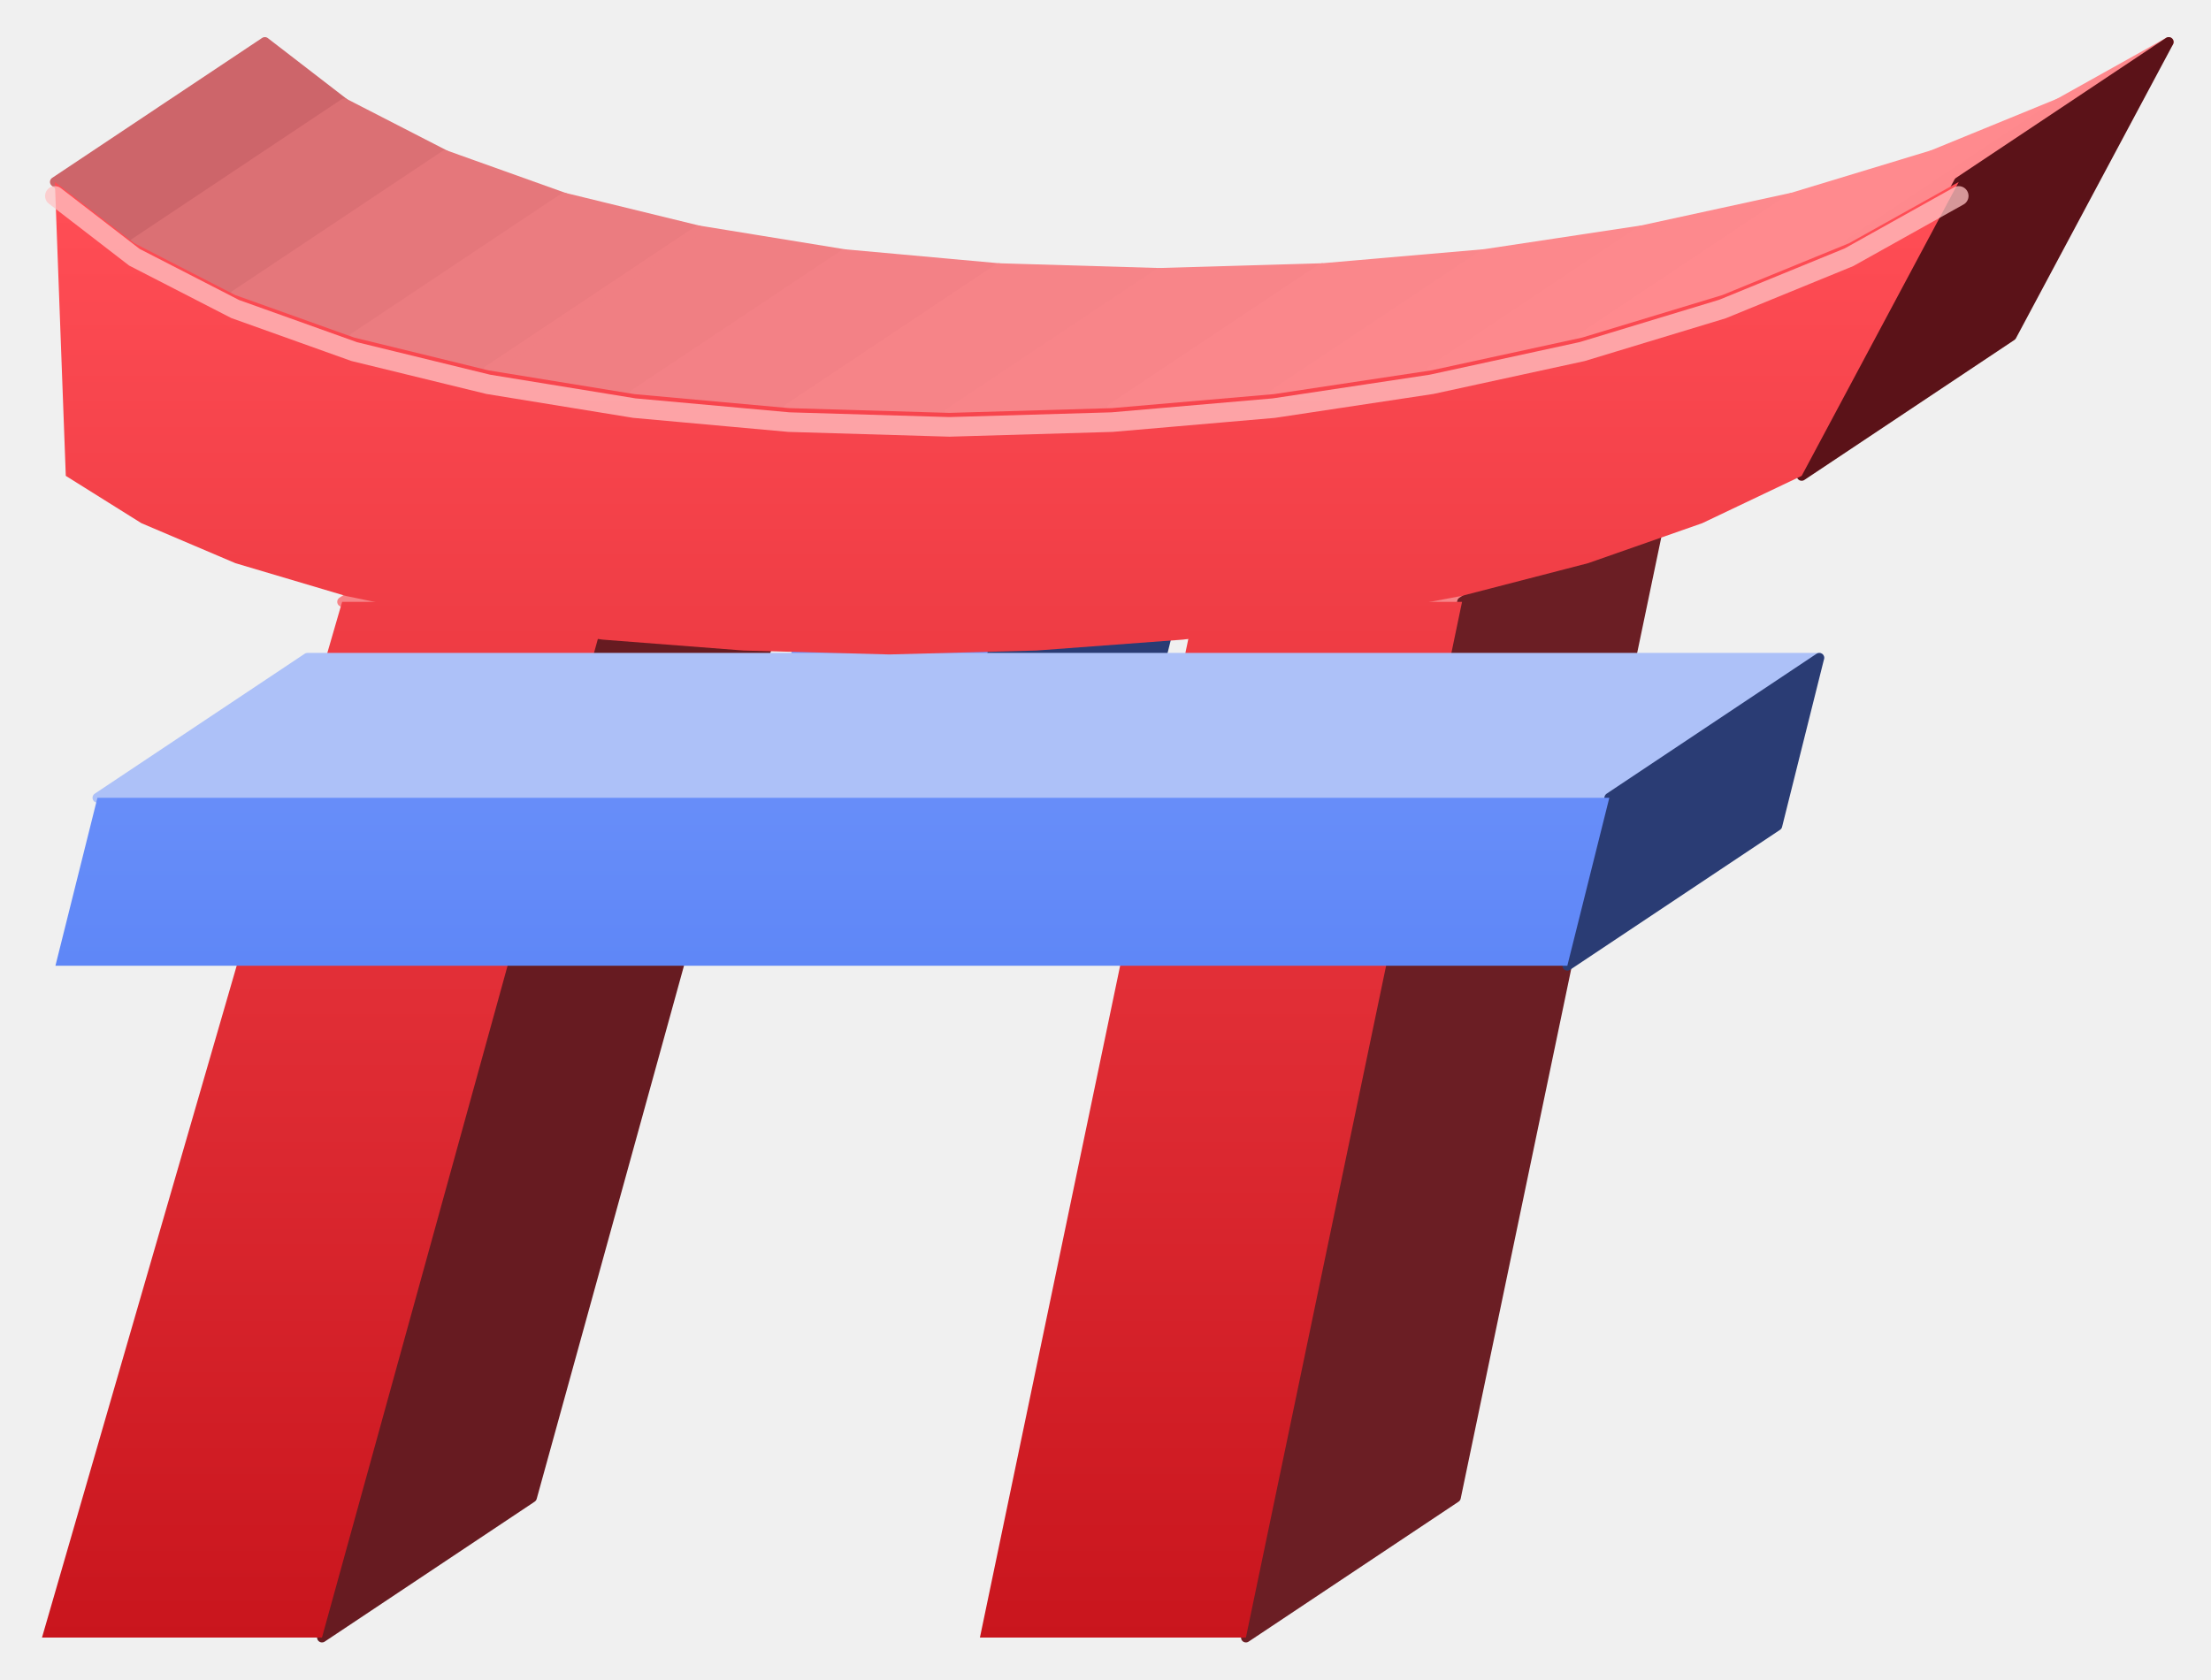
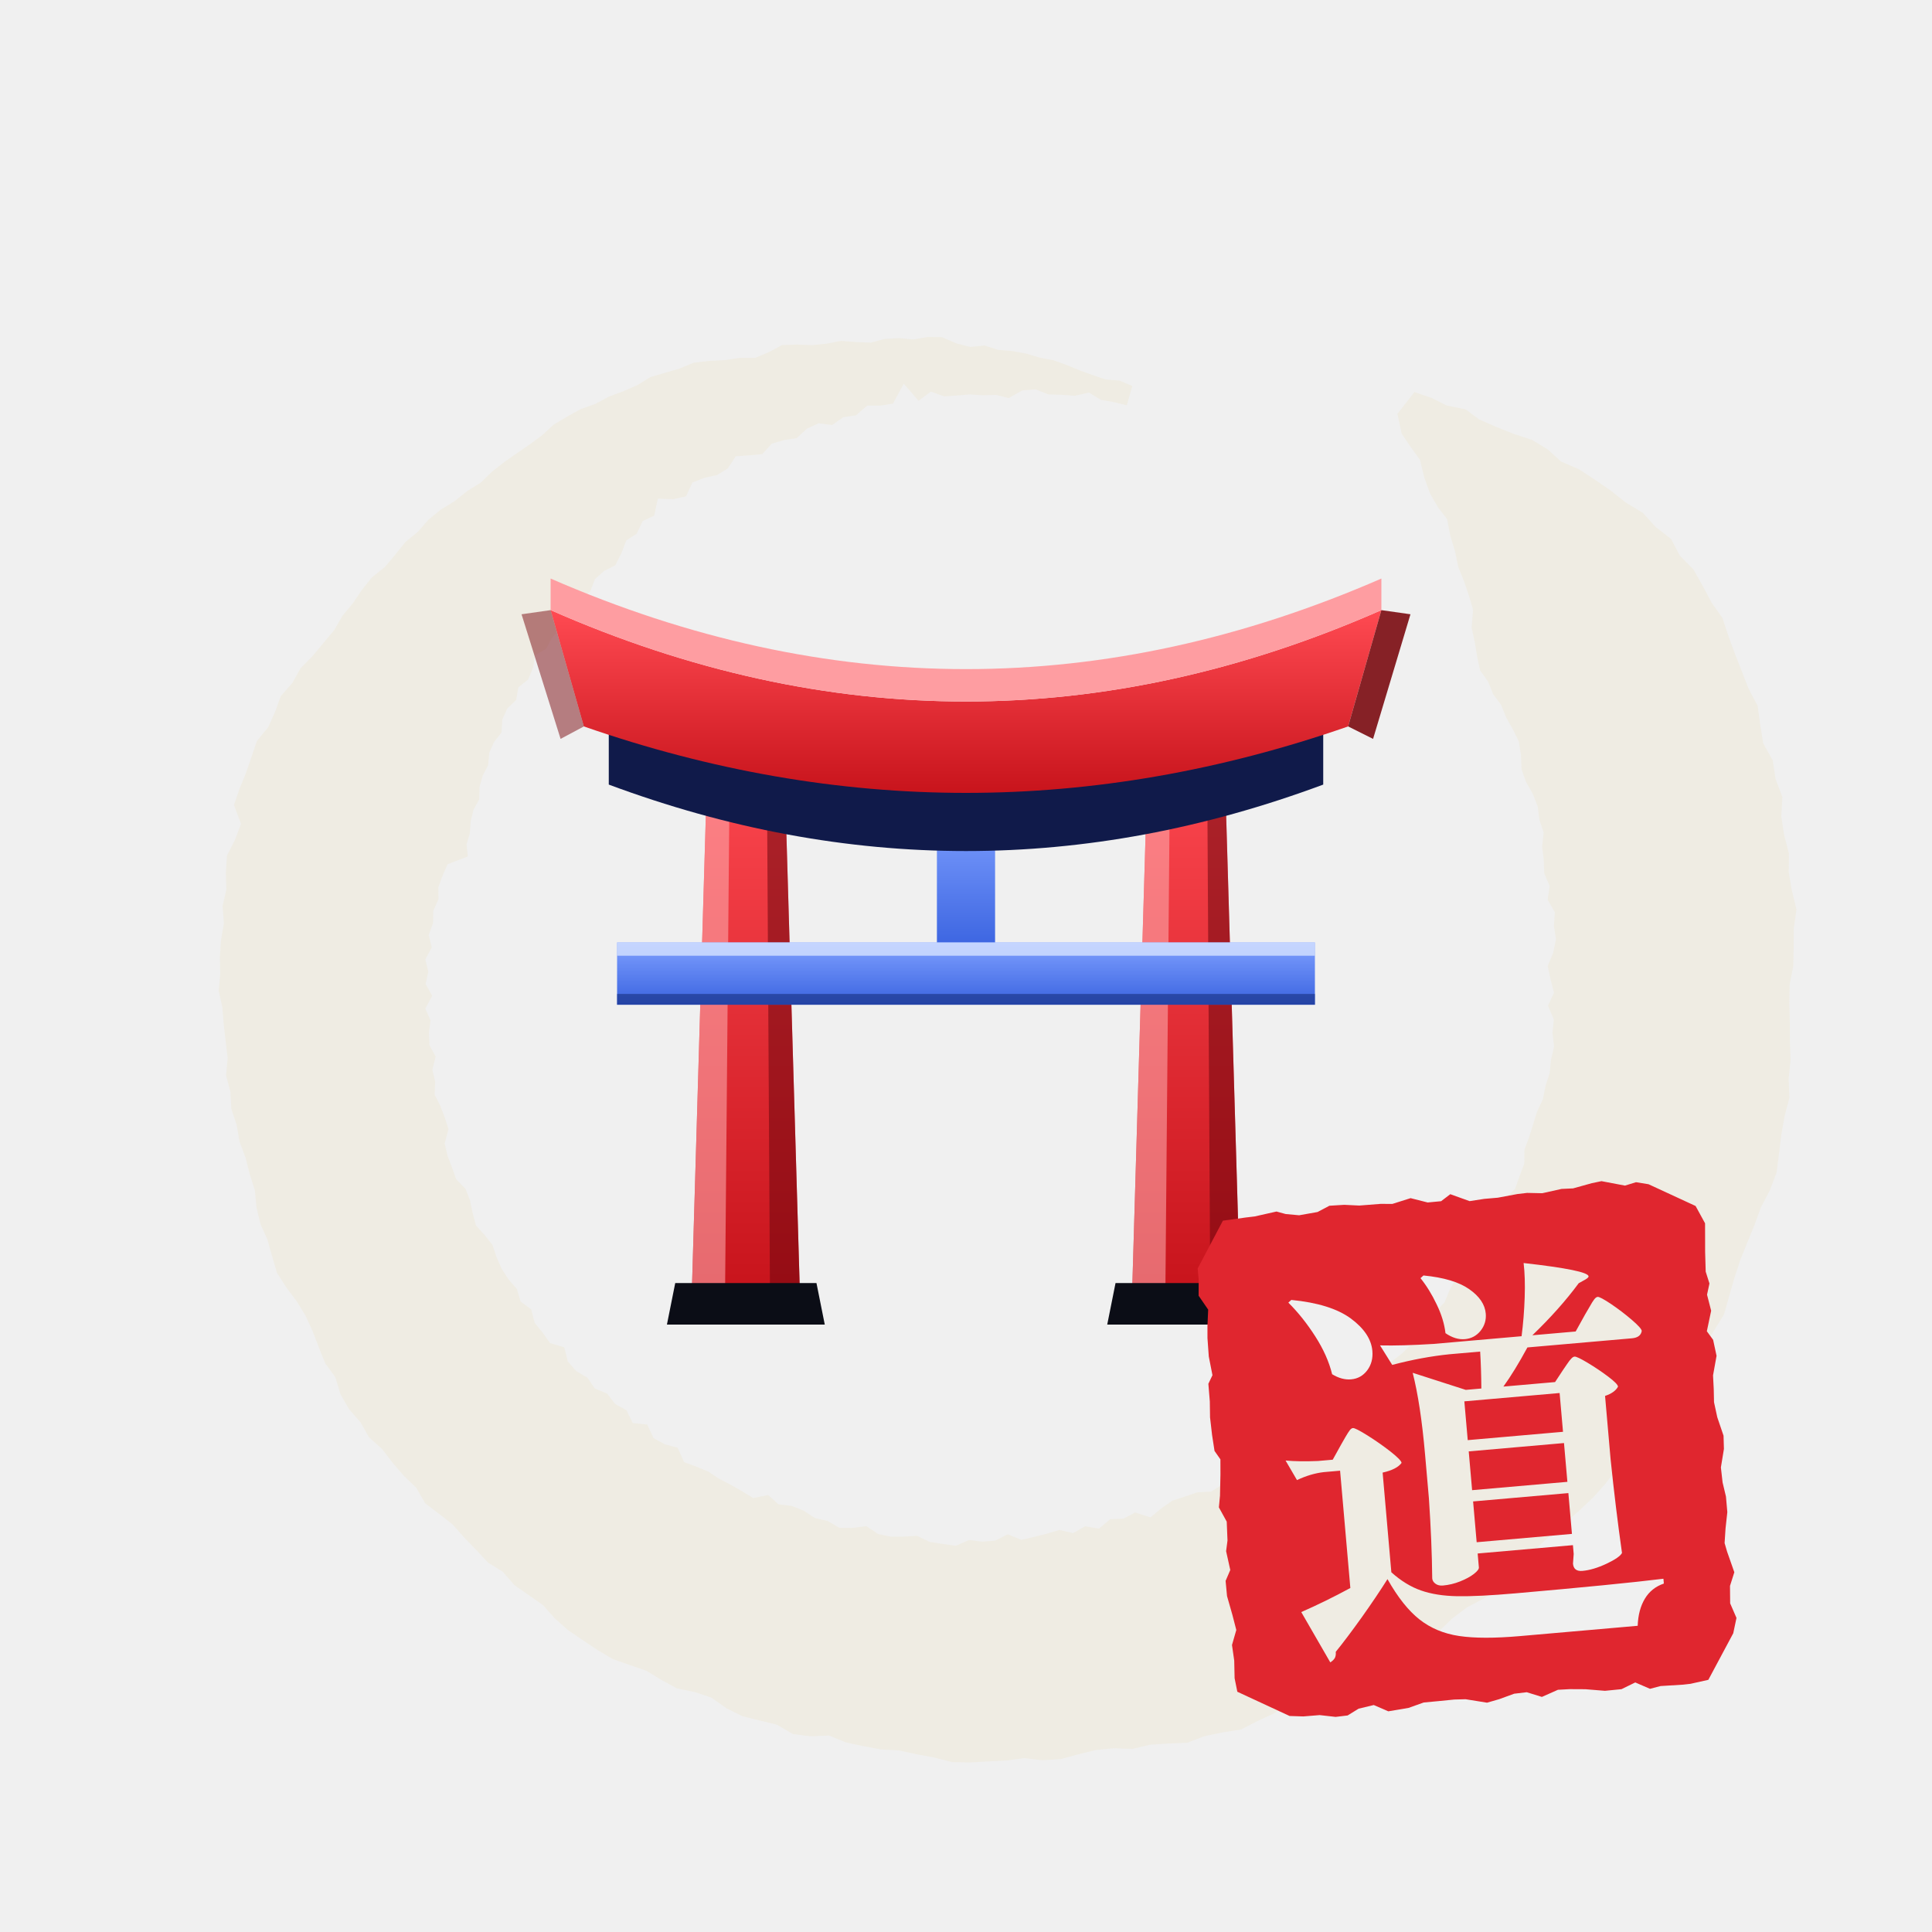
- <svg xmlns="http://www.w3.org/2000/svg" viewBox="9.25 2.5 78.97 60" role="img" aria-label="bDojoX">
-   <defs>
-     <linearGradient id="mred" gradientUnits="userSpaceOnUse" x1="0" y1="10" x2="0" y2="62">
-       <stop offset="0" stop-color="#ff4d55" />
-       <stop offset="1" stop-color="#c8141c" />
-     </linearGradient>
-     <linearGradient id="mblue" gradientUnits="userSpaceOnUse" x1="0" y1="10" x2="0" y2="62">
-       <stop offset="0" stop-color="#86a5ff" />
-       <stop offset="1" stop-color="#3a6bf0" />
-     </linearGradient>
-     <linearGradient id="mmono" gradientUnits="userSpaceOnUse" x1="0" y1="10" x2="0" y2="62">
-       <stop offset="0" stop-color="#ffffff" />
-       <stop offset="1" stop-color="#f2f2f2" />
-     </linearGradient>
-   </defs>
-   <path d="M21.47 24L30.97 24L38.47 19L28.97 19Z" fill="#f78488" stroke="#f78488" stroke-width=".35" stroke-linejoin="round" />
-   <path d="M30.97 24L20.75 61L28.25 56L38.47 19Z" fill="#671b21" stroke="#671b21" stroke-width=".35" stroke-linejoin="round" />
-   <path d="M21.47 24L30.97 24L20.75 61L10.75 61Z" fill="url(#mred)" />
-   <path d="M51.97 24L61.47 24L68.97 19L59.47 19Z" fill="#f78488" stroke="#f78488" stroke-width=".35" stroke-linejoin="round" />
-   <path d="M61.47 24L53.75 61L61.25 56L68.97 19Z" fill="#6b1e24" stroke="#6b1e24" stroke-width=".35" stroke-linejoin="round" />
-   <path d="M51.97 24L61.47 24L53.75 61L44.25 61Z" fill="url(#mred)" />
-   <path d="M38.22 23L45.22 23L52.72 18L45.72 18Z" fill="#adc1f8" stroke="#adc1f8" stroke-width=".35" stroke-linejoin="round" />
-   <path d="M45.22 23L42.98 32L50.48 27L52.72 18Z" fill="#2a3c74" stroke="#2a3c74" stroke-width=".35" stroke-linejoin="round" />
-   <path d="M38.22 23L45.22 23L42.98 32L35.98 32Z" fill="url(#mblue)" />
-   <path d="M12.73 31L66.73 31L74.23 26L20.23 26Z" fill="#adc1f8" stroke="#adc1f8" stroke-width=".35" stroke-linejoin="round" />
-   <path d="M66.73 31L65.23 37L72.73 32L74.23 26Z" fill="#2a3c74" stroke="#2a3c74" stroke-width=".35" stroke-linejoin="round" />
-   <path d="M12.73 31L66.73 31L65.23 37L11.23 37Z" fill="url(#mblue)" />
-   <path d="M11.21 9L14.05 11.19L21.55 6.19L18.71 4Z" fill="#cd656a" stroke="#cd656a" stroke-width=".35" stroke-linejoin="round" />
-   <path d="M14.05 11.19L17.65 13.04L25.15 8.04L21.55 6.19Z" fill="#db7074" stroke="#db7074" stroke-width=".35" stroke-linejoin="round" />
-   <path d="M17.65 13.04L21.9 14.56L29.4 9.56L25.15 8.04Z" fill="#e5777b" stroke="#e5777b" stroke-width=".35" stroke-linejoin="round" />
-   <path d="M21.9 14.56L26.69 15.73L34.19 10.73L29.4 9.56Z" fill="#eb7c80" stroke="#eb7c80" stroke-width=".35" stroke-linejoin="round" />
-   <path d="M26.69 15.73L31.91 16.58L39.41 11.58L34.19 10.73Z" fill="#f07f83" stroke="#f07f83" stroke-width=".35" stroke-linejoin="round" />
-   <path d="M31.91 16.58L37.43 17.08L44.93 12.08L39.41 11.58Z" fill="#f38186" stroke="#f38186" stroke-width=".35" stroke-linejoin="round" />
-   <path d="M37.43 17.08L43.16 17.25L50.66 12.25L44.93 12.08Z" fill="#f68488" stroke="#f68488" stroke-width=".35" stroke-linejoin="round" />
-   <path d="M43.16 17.25L48.97 17.08L56.47 12.08L50.66 12.25Z" fill="#f88589" stroke="#f88589" stroke-width=".35" stroke-linejoin="round" />
-   <path d="M48.97 17.08L54.75 16.58L62.25 11.58L56.47 12.08Z" fill="#fa878b" stroke="#fa878b" stroke-width=".35" stroke-linejoin="round" />
-   <path d="M54.75 16.58L60.38 15.73L67.88 10.73L62.25 11.58Z" fill="#fc888c" stroke="#fc888c" stroke-width=".35" stroke-linejoin="round" />
-   <path d="M60.38 15.73L65.76 14.56L73.26 9.56L67.88 10.73Z" fill="#fd898d" stroke="#fd898d" stroke-width=".35" stroke-linejoin="round" />
-   <path d="M65.76 14.56L70.77 13.04L78.27 8.04L73.26 9.56Z" fill="#ff8a8e" stroke="#ff8a8e" stroke-width=".35" stroke-linejoin="round" />
-   <path d="M70.77 13.04L75.29 11.19L82.79 6.19L78.27 8.04Z" fill="#ff8a8e" stroke="#ff8a8e" stroke-width=".35" stroke-linejoin="round" />
-   <path d="M75.29 11.19L79.21 9L86.71 4L82.79 6.19Z" fill="#fe898d" stroke="#fe898d" stroke-width=".35" stroke-linejoin="round" />
-   <path d="M79.21 9L73.6 19.5L81.1 14.5L86.71 4Z" fill="#5b1218" stroke="#5b1218" stroke-width=".35" stroke-linejoin="round" />
-   <path d="M11.21 9L14.05 11.19L17.65 13.04L21.9 14.56L26.69 15.73L31.91 16.58L37.43 17.08L43.16 17.25L48.97 17.08L54.75 16.58L60.38 15.73L65.76 14.56L70.77 13.04L75.29 11.19L79.21 9L73.6 19.5L70.05 21.19L65.97 22.62L61.45 23.79L56.6 24.7L51.5 25.35L46.27 25.74L41.01 25.88L35.81 25.74L30.77 25.35L26 24.7L21.6 23.79L17.66 22.62L14.3 21.19L11.6 19.5Z" fill="url(#mred)" />
-   <path d="M11.21 9.5L14.05 11.69L17.65 13.54L21.9 15.06L26.69 16.23L31.91 17.08L37.43 17.58L43.16 17.75L48.97 17.58L54.75 17.08L60.38 16.23L65.76 15.06L70.77 13.54L75.29 11.69L79.21 9.5" fill="none" stroke="#ffc2c4" stroke-opacity=".75" stroke-width=".7" stroke-linecap="round" />
+ <svg xmlns="http://www.w3.org/2000/svg" viewBox="0 0 200 200" width="200" height="200" role="img" aria-label="bDojoX">
+   <path d="M146.42 40.59L148.15 41.17L149.74 41.97L151.71 42.37L153.13 43.42L154.85 44.18L156.66 44.9L158.6 45.54L160.23 46.53L161.59 47.77L163.48 48.59L165.12 49.67L166.75 50.79L168.28 52.01L170.07 53.09L171.37 54.53L172.99 55.8L173.89 57.51L175.3 58.95L176.26 60.64L177.17 62.36L178.31 63.98L178.93 65.85L179.6 67.68L180.31 69.49L181.02 71.31L181.95 73.06L182.22 75.02L182.53 76.96L183.51 78.71L183.81 80.65L184.51 82.5L184.4 84.51L184.69 86.43L185.19 88.33L185.17 90.3L185.5 92.22L185.97 94.14L185.69 96.11L185.68 98.06L185.64 100L185.26 101.93L185.23 103.87L185.28 105.81L185.29 107.76L185.36 109.73L185.16 111.67L185.24 113.65L184.74 115.55L184.4 117.48L184.16 119.43L183.91 121.39L183.21 123.23L182.28 125L181.62 126.83L180.87 128.64L180.15 130.45L179.54 132.3L179 134.19L178.46 136.09L177.42 137.76L176.4 139.43L175.46 141.14L174.31 142.73L172.91 144.15L172.03 145.89L170.64 147.29L169.84 149.08L168.53 150.52L167.36 152.06L166.19 153.6L164.9 155.04L163.49 156.37L162.02 157.63L160.56 158.89L159.14 160.19L157.97 161.73L156.62 163.1L155.23 164.44L153.6 165.48L151.87 166.39L150.34 167.54L148.95 168.88L147.01 169.43L145.56 170.7L143.8 171.47L141.95 172.08L140.26 172.93L138.57 173.77L136.82 174.49L135.26 175.61L133.48 176.27L131.89 177.37L130.16 178.17L128.46 179.04L126.55 179.34L124.68 179.73L122.91 180.41L120.97 180.49L119.05 180.61L117.23 181.05L115.3 180.98L113.44 181.16L111.62 181.61L109.79 182.1L107.92 182.22L106.02 182L104.17 182.25L102.3 182.34L100.43 182.45L98.56 182.41L96.71 181.94L94.87 181.6L93.04 181.2L91.19 181.1L89.37 180.76L87.56 180.37L85.81 179.66L83.92 179.74L82.08 179.51L80.42 178.54L78.63 178.1L76.85 177.66L75.19 176.83L73.63 175.73L71.9 175.16L70.09 174.79L68.48 173.91L66.91 172.96L65.18 172.36L63.44 171.75L61.87 170.82L60.35 169.8L58.84 168.78L57.46 167.56L56.21 166.16L54.74 165.13L53.26 164.1L52.05 162.71L50.52 161.76L49.29 160.44L48.04 159.15L46.85 157.8L45.43 156.7L44.01 155.61L43.09 154.01L41.8 152.77L40.64 151.42L39.55 150L38.21 148.8L37.32 147.23L36.14 145.89L35.25 144.34L34.71 142.56L33.67 141.13L33 139.47L32.36 137.8L31.63 136.2L30.71 134.7L29.63 133.26L28.67 131.76L28.17 130.05L27.69 128.34L26.97 126.73L26.55 125L26.38 123.21L25.85 121.54L25.42 119.84L24.8 118.19L24.5 116.46L23.95 114.78L23.85 113.02L23.4 111.31L23.57 109.52L23.36 107.78L23.16 106.05L23.02 104.3L22.64 102.57L22.8 100.81L22.76 99.06L22.88 97.31L23.18 95.57L23.04 93.81L23.43 92.09L23.38 90.32L23.5 88.57L24.33 86.93L24.95 85.28L24.22 83.34L24.79 81.67L25.46 80.03L26.03 78.37L26.59 76.71L27.77 75.27L28.48 73.68L29.07 72.06L30.27 70.69L31.11 69.18L32.38 67.89L33.49 66.55L34.6 65.22L35.44 63.77L36.52 62.46L37.46 61.07L38.51 59.76L39.87 58.67L40.93 57.4L41.97 56.11L43.27 55.04L44.35 53.8L45.64 52.75L47.09 51.86L48.37 50.83L49.78 49.95L50.93 48.83L52.2 47.83L53.52 46.91L54.85 46L56.13 45.05L57.31 43.96L58.69 43.14L60.09 42.36L61.63 41.81L63.03 41.06L64.53 40.5L65.98 39.87L67.31 39.04L68.85 38.59L70.36 38.15L71.8 37.55L73.41 37.36L75.04 37.28L76.58 37.04L78.2 37.04L79.6 36.45L80.96 35.72L82.52 35.67L84.09 35.73L85.6 35.57L87.07 35.29L88.61 35.41L90.13 35.47L91.57 35.09L93.05 35L94.55 35.14L96.02 34.89L97.5 34.9L98.99 35.54L100.45 35.92L101.91 35.76L103.34 36.22L104.79 36.34L106.22 36.6L107.62 37.02L109.04 37.29L110.41 37.78L111.76 38.34L113.11 38.83L114.46 39.28L115.9 39.4L117.22 39.96L116.64 41.96L115.31 41.63L113.96 41.39L112.73 40.64L111.26 40.97L109.9 40.87L108.53 40.83L107.22 40.31L105.84 40.41L104.42 41.21L103.1 40.88L101.75 40.92L100.41 40.83L99.07 40.94L97.73 41.03L96.36 40.54L95.09 41.49L93.56 39.72L92.44 41.78L91.12 41.99L89.77 41.99L88.61 42.99L87.3 43.19L86.14 44L84.74 43.82L83.53 44.38L82.46 45.36L81.15 45.56L79.89 45.93L78.91 47.01L77.56 47.14L76.17 47.23L75.33 48.5L74.22 49.18L72.9 49.47L71.68 49.95L71.02 51.38L69.69 51.68L68.1 51.62L67.72 53.38L66.53 53.94L65.91 55.25L64.83 55.95L64.31 57.31L63.69 58.53L62.53 59.11L61.59 59.95L61.1 61.24L60.02 61.93L59.37 63.03L58.18 63.65L57.92 65.06L57.14 66.03L56.55 67.14L55.41 67.84L55.16 69.18L54.67 70.34L53.66 71.16L53.43 72.46L52.51 73.35L52 74.48L51.92 75.82L51.15 76.8L50.65 77.92L50.53 79.21L49.97 80.29L49.64 81.47L49.61 82.75L49.01 83.83L48.73 85.01L48.64 86.24L48.3 87.4L48.43 88.66L46.33 89.47L45.82 90.64L45.38 91.84L45.39 93.1L44.85 94.3L44.83 95.56L44.38 96.79L44.7 98.07L44.03 99.32L44.34 100.58L44.06 101.86L44.74 103.09L44.03 104.41L44.57 105.63L44.4 106.92L44.46 108.2L45.1 109.38L44.76 110.74L45.05 111.98L44.99 113.31L45.58 114.48L46.04 115.68L46.43 116.89L46.03 118.37L46.33 119.64L46.79 120.85L47.22 122.08L48.19 123.07L48.66 124.27L48.93 125.57L49.27 126.86L50.17 127.85L50.98 128.87L51.4 130.13L51.93 131.34L52.63 132.43L53.5 133.42L53.9 134.74L54.99 135.55L55.35 136.94L56.18 137.96L56.94 139.04L58.41 139.47L58.78 140.94L59.65 141.93L60.81 142.62L61.58 143.74L62.86 144.27L63.67 145.34L64.85 145.98L65.5 147.31L67 147.47L67.66 148.87L68.82 149.51L70.15 149.87L70.82 151.36L72.09 151.83L73.33 152.34L74.45 153.09L75.64 153.7L76.81 154.37L77.97 155.08L79.52 154.76L80.59 155.73L81.95 155.89L83.19 156.38L84.37 157.15L85.68 157.45L86.89 158.16L88.27 158.17L89.67 157.98L90.9 158.8L92.22 159.08L93.58 159.07L94.94 158.99L96.25 159.62L97.6 159.83L98.95 160.02L100.31 159.42L101.66 159.59L103.01 159.49L104.32 158.83L105.72 159.4L107.05 159.1L108.36 158.77L109.67 158.38L111.09 158.71L112.33 158L113.77 158.24L114.92 157.27L116.3 157.21L117.51 156.57L119.1 157.08L120.21 156.15L121.36 155.35L122.64 154.93L123.92 154.49L125.37 154.41L126.53 153.69L127.45 152.51L128.7 152L130 151.54L131.19 150.89L132.52 150.46L133.26 149.13L134.54 148.61L135.45 147.56L136.79 147.09L138 146.42L138.82 145.3L140.28 144.9L141.08 143.75L141.96 142.7L143.03 141.85L144.06 140.94L145.16 140.09L146.14 139.13L146.72 137.83L147.35 136.59L148.59 135.82L149.54 134.82L150.07 133.52L150.73 132.32L152.01 131.5L152.73 130.32L153.3 129.06L153.89 127.82L154.48 126.57L155.21 125.39L155.74 124.12L156.84 123.08L157.3 121.77L157.79 120.46L157.81 119.01L158.3 117.71L158.71 116.39L159.12 115.07L159.72 113.79L159.99 112.42L160.42 111.09L160.56 109.7L160.88 108.34L160.71 106.92L160.85 105.54L160.25 104.11L160.87 102.76L160.51 101.37L160.22 100L160.79 98.62L161.07 97.23L160.86 95.85L160.96 94.45L160.21 93.14L160.42 91.72L159.86 90.41L159.81 89.02L159.64 87.65L159.8 86.19L159.36 84.87L159.18 83.48L158.67 82.17L157.97 80.94L157.51 79.64L157.45 78.18L157.23 76.76L156.61 75.5L155.92 74.28L155.4 72.98L154.56 71.84L154.04 70.54L153.22 69.4L152.91 67.95L152.66 66.45L152.34 64.96L152.49 63.11L152.05 61.62L151.55 60.16L150.97 58.72L150.62 57.07L150.14 55.48L149.8 53.73L148.85 52.5L148.05 51.11L147.45 49.47L147 47.62L146.04 46.28L145.1 44.89L144.66 42.84Z" fill="#efece3" />
+   <g transform="translate(57 58) scale(0.86)">
+     <defs>
+       <linearGradient id="ar" x1="0" y1="0" x2="0" y2="1">
+         <stop offset="0" stop-color="#ff4a52" />
+         <stop offset="1" stop-color="#c8141c" />
+       </linearGradient>
+       <linearGradient id="ab" x1="0" y1="0" x2="0" y2="1">
+         <stop offset="0" stop-color="#7fa0ff" />
+         <stop offset="1" stop-color="#3a63e0" />
+       </linearGradient>
+     </defs>
+     <path d="M19 20H28L30 88H17Z" fill="url(#ar)" />
+     <path d="M19 20H21.6L21 88H17Z" fill="#ffb0b3" fill-opacity="0.55" />
+     <path d="M26 20H28L30 88H26.4Z" fill="#6b070d" fill-opacity="0.55" />
+     <path d="M15 87H32L33 92H14Z" fill="#0b0d16" />
+     <path d="M72 20H81L83 88H70Z" fill="url(#ar)" />
+     <path d="M72 20H74.6L74 88H70Z" fill="#ffb0b3" fill-opacity="0.55" />
+     <path d="M79 20H81L83 88H79.4Z" fill="#6b070d" fill-opacity="0.55" />
+     <path d="M68 87H85L86 92H67Z" fill="#0b0d16" />
+     <rect x="46.5" y="30" width="7" height="17" fill="url(#ab)" />
+     <rect x="8" y="46" width="84" height="7.5" fill="url(#ab)" />
+     <path d="M8 46H92V47.6H8Z" fill="#d6e2ff" fill-opacity="0.8" />
+     <path d="M8 52.2H92V53.5H8Z" fill="#16307f" fill-opacity="0.6" />
+     <path d="M7 18Q50 34 93 18V27Q50 43 7 27Z" fill="#101a4a" />
+     <path d="M0 6Q50 28 100 6L96 20Q50 36 4 20Z" fill="url(#ar)" />
+     <path d="M0 6Q50 28 100 6L100 2.2Q50 24 0 2.2Z" fill="#ff9a9e" fill-opacity="0.95" />
+     <path d="M100 6L96 20L99 21.5L103.5 6.5Z" fill="#7a0a10" fill-opacity="0.9" />
+     <path d="M0 6L4 20L1.2 21.5L-3.5 6.5Z" fill="#7a0a10" fill-opacity="0.5" />
+   </g>
+   <g transform="rotate(-5 152 150)">
+     <mask id="k1" maskUnits="userSpaceOnUse" x="122" y="120" width="60" height="60">
+       <rect x="122" y="120" width="60" height="60" fill="#fff" />
+       <path d="M161.55 143.88L162.50 142.68Q162.67 142.47 162.96 142.12Q163.25 141.76 163.44 141.60Q163.63 141.43 163.79 141.43Q164.04 141.43 165.10 142.20Q166.16 142.97 167.08 143.80Q168 144.63 168 144.92Q167.62 145.51 166.58 145.76L166.58 152.33Q166.66 157.49 166.91 162.11Q166.62 162.56 165.21 163.08Q163.79 163.60 162.67 163.60Q161.76 163.60 161.76 162.77Q161.76 162.77 161.92 161.77L161.92 160.86L152.02 160.86L152.02 162.31Q152.02 162.56 151.44 162.94Q150.86 163.31 149.96 163.58Q149.07 163.85 148.15 163.85Q147.69 163.85 147.40 163.60Q147.11 163.35 147.11 163.02Q147.40 159.28 147.49 154.74L147.49 150.17Q147.49 144.92 146.95 141.64L152.27 143.88L153.89 143.88Q154.06 141.72 154.10 140.06L150.90 140.06Q148.07 140.10 144.91 140.64L143.83 138.52Q146.11 138.77 149.36 138.85L158.51 138.85Q158.93 136.94 159.18 134.88Q159.43 132.82 159.38 131.32Q165.96 132.65 165.96 133.28Q165.96 133.40 165.62 133.57L164.88 133.90Q162.67 136.40 159.63 138.85L164.13 138.85L165.25 137.19Q165.50 136.85 165.81 136.40Q166.12 135.94 166.33 135.71Q166.54 135.48 166.71 135.48Q166.96 135.48 168.02 136.33Q169.08 137.19 170.01 138.14Q170.95 139.10 170.95 139.39Q170.78 140.06 169.87 140.06L159.01 140.06Q157.47 142.39 156.18 143.88L161.55 143.88M148.61 131.95L148.94 131.70Q152.06 132.28 153.54 133.53Q155.02 134.77 155.02 136.19Q155.02 137.19 154.33 137.92Q153.64 138.64 152.64 138.64Q151.65 138.64 150.69 137.85Q150.65 136.40 150.04 134.80Q149.44 133.19 148.61 131.95M134.76 133.28L135.09 133.03Q139.12 133.78 141.06 135.48Q142.99 137.19 142.99 139.02Q142.99 140.18 142.29 140.97Q141.58 141.76 140.54 141.76Q139.58 141.76 138.63 141.06Q138.33 139.10 137.23 137Q136.13 134.90 134.76 133.28M152.02 149.08L161.92 149.08L161.92 145.05L152.02 145.05L152.02 149.08M137.92 149.88L138.96 148.34Q139.12 148.09 139.44 147.65Q139.75 147.21 139.94 147Q140.12 146.80 140.29 146.80Q140.54 146.80 141.72 147.69Q142.91 148.59 143.95 149.56Q144.99 150.54 144.99 150.83Q144.45 151.46 142.95 151.66L142.95 162.02Q144.32 163.48 145.84 164.16Q147.36 164.85 149.52 165.08Q151.69 165.31 155.60 165.31Q166.08 165.31 170.95 165.14L170.95 165.64Q169.62 165.97 168.85 167.04Q168.08 168.10 167.87 169.76L155.64 169.76Q151.69 169.76 149.36 169.20Q147.03 168.64 145.43 167.14Q143.83 165.64 142.49 162.69Q141.20 164.39 139.48 166.41Q137.75 168.43 136.50 169.72Q136.50 170.13 136.34 170.36Q136.17 170.59 135.84 170.76L133.30 165.31Q135.88 164.44 138.58 163.27L138.58 151.08L136.88 151.08Q135.51 151.12 134.05 151.66L133.05 149.54Q134.42 149.79 136.38 149.88L137.92 149.88M161.92 154.28L161.92 150.25L152.02 150.25L152.02 154.28L161.92 154.28M161.92 155.45L152.02 155.45L152.02 159.69L161.92 159.69" fill="#000" />
+     </mask>
+     <path d="M128.75 124.24L131.1 124.12L132.06 124.09L134.36 123.78L135.28 124.12L136.66 124.37L138.59 124.2L139.87 123.66L141.41 123.7L142.95 123.91L145.16 123.93L146.38 124.04L148.31 123.61L150.03 124.21L151.43 124.2L152.44 123.56L154.37 124.45L155.89 124.35L157.31 124.35L159.36 124.15L160.37 124.12L161.93 124.29L163.96 124.02L165.15 124.07L167.14 123.7L168.15 123.58L170.53 124.25L171.7 124L172.97 124.32L177.63 126.99L178.45 128.86L178.31 130.52L178.2 131.8L178.08 133.85L178.36 135.11L178.01 136.24L178.29 137.93L177.66 140.01L178.23 140.95L178.44 142.63L177.9 144.62L177.85 146.03L177.76 147.39L177.96 148.97L178.44 150.93L178.36 152.3L177.88 154.18L177.92 155.74L178.14 157.23L178.14 158.85L177.81 160.51L177.58 162.01L177.76 162.92L178.32 165.11L177.75 166.48L177.61 168.28L178.13 169.84L177.66 171.39L174.67 175.97L172.79 176.22L172.02 176.24L169.69 176.18L168.57 176.37L167.11 175.58L165.63 176.15L163.91 176.17L161.91 175.83L160.29 175.68L159.07 175.64L157.35 176.23L155.83 175.61L154.52 175.65L152.92 176.08L151.64 176.33L149.46 175.78L148.29 175.71L146.63 175.73L145.11 175.74L143.5 176.16L141.38 176.33L139.94 175.55L138.34 175.79L137.15 176.39L135.9 176.43L134.27 176.1L132.57 176.09L131.16 175.92L125.99 172.95L125.83 171.53L125.95 169.71L125.86 168.08L126.44 166.57L126.17 164.96L125.79 162.99L125.78 161.41L126.36 160.33L126.1 158.35L126.34 157.26L126.43 155.31L125.75 153.77L125.97 152.58L126.21 150.37L126.34 148.83L125.81 147.91L125.7 146.24L125.65 144.41L125.77 142.77L125.78 140.93L126.28 140.08L126.07 138.12L126.1 136.21L126.21 134.94L126.43 133.28L125.57 131.76L125.72 130.12L125.72 128.94Z" fill="#e0262f" mask="url(#k1)" />
+   </g>
</svg>
